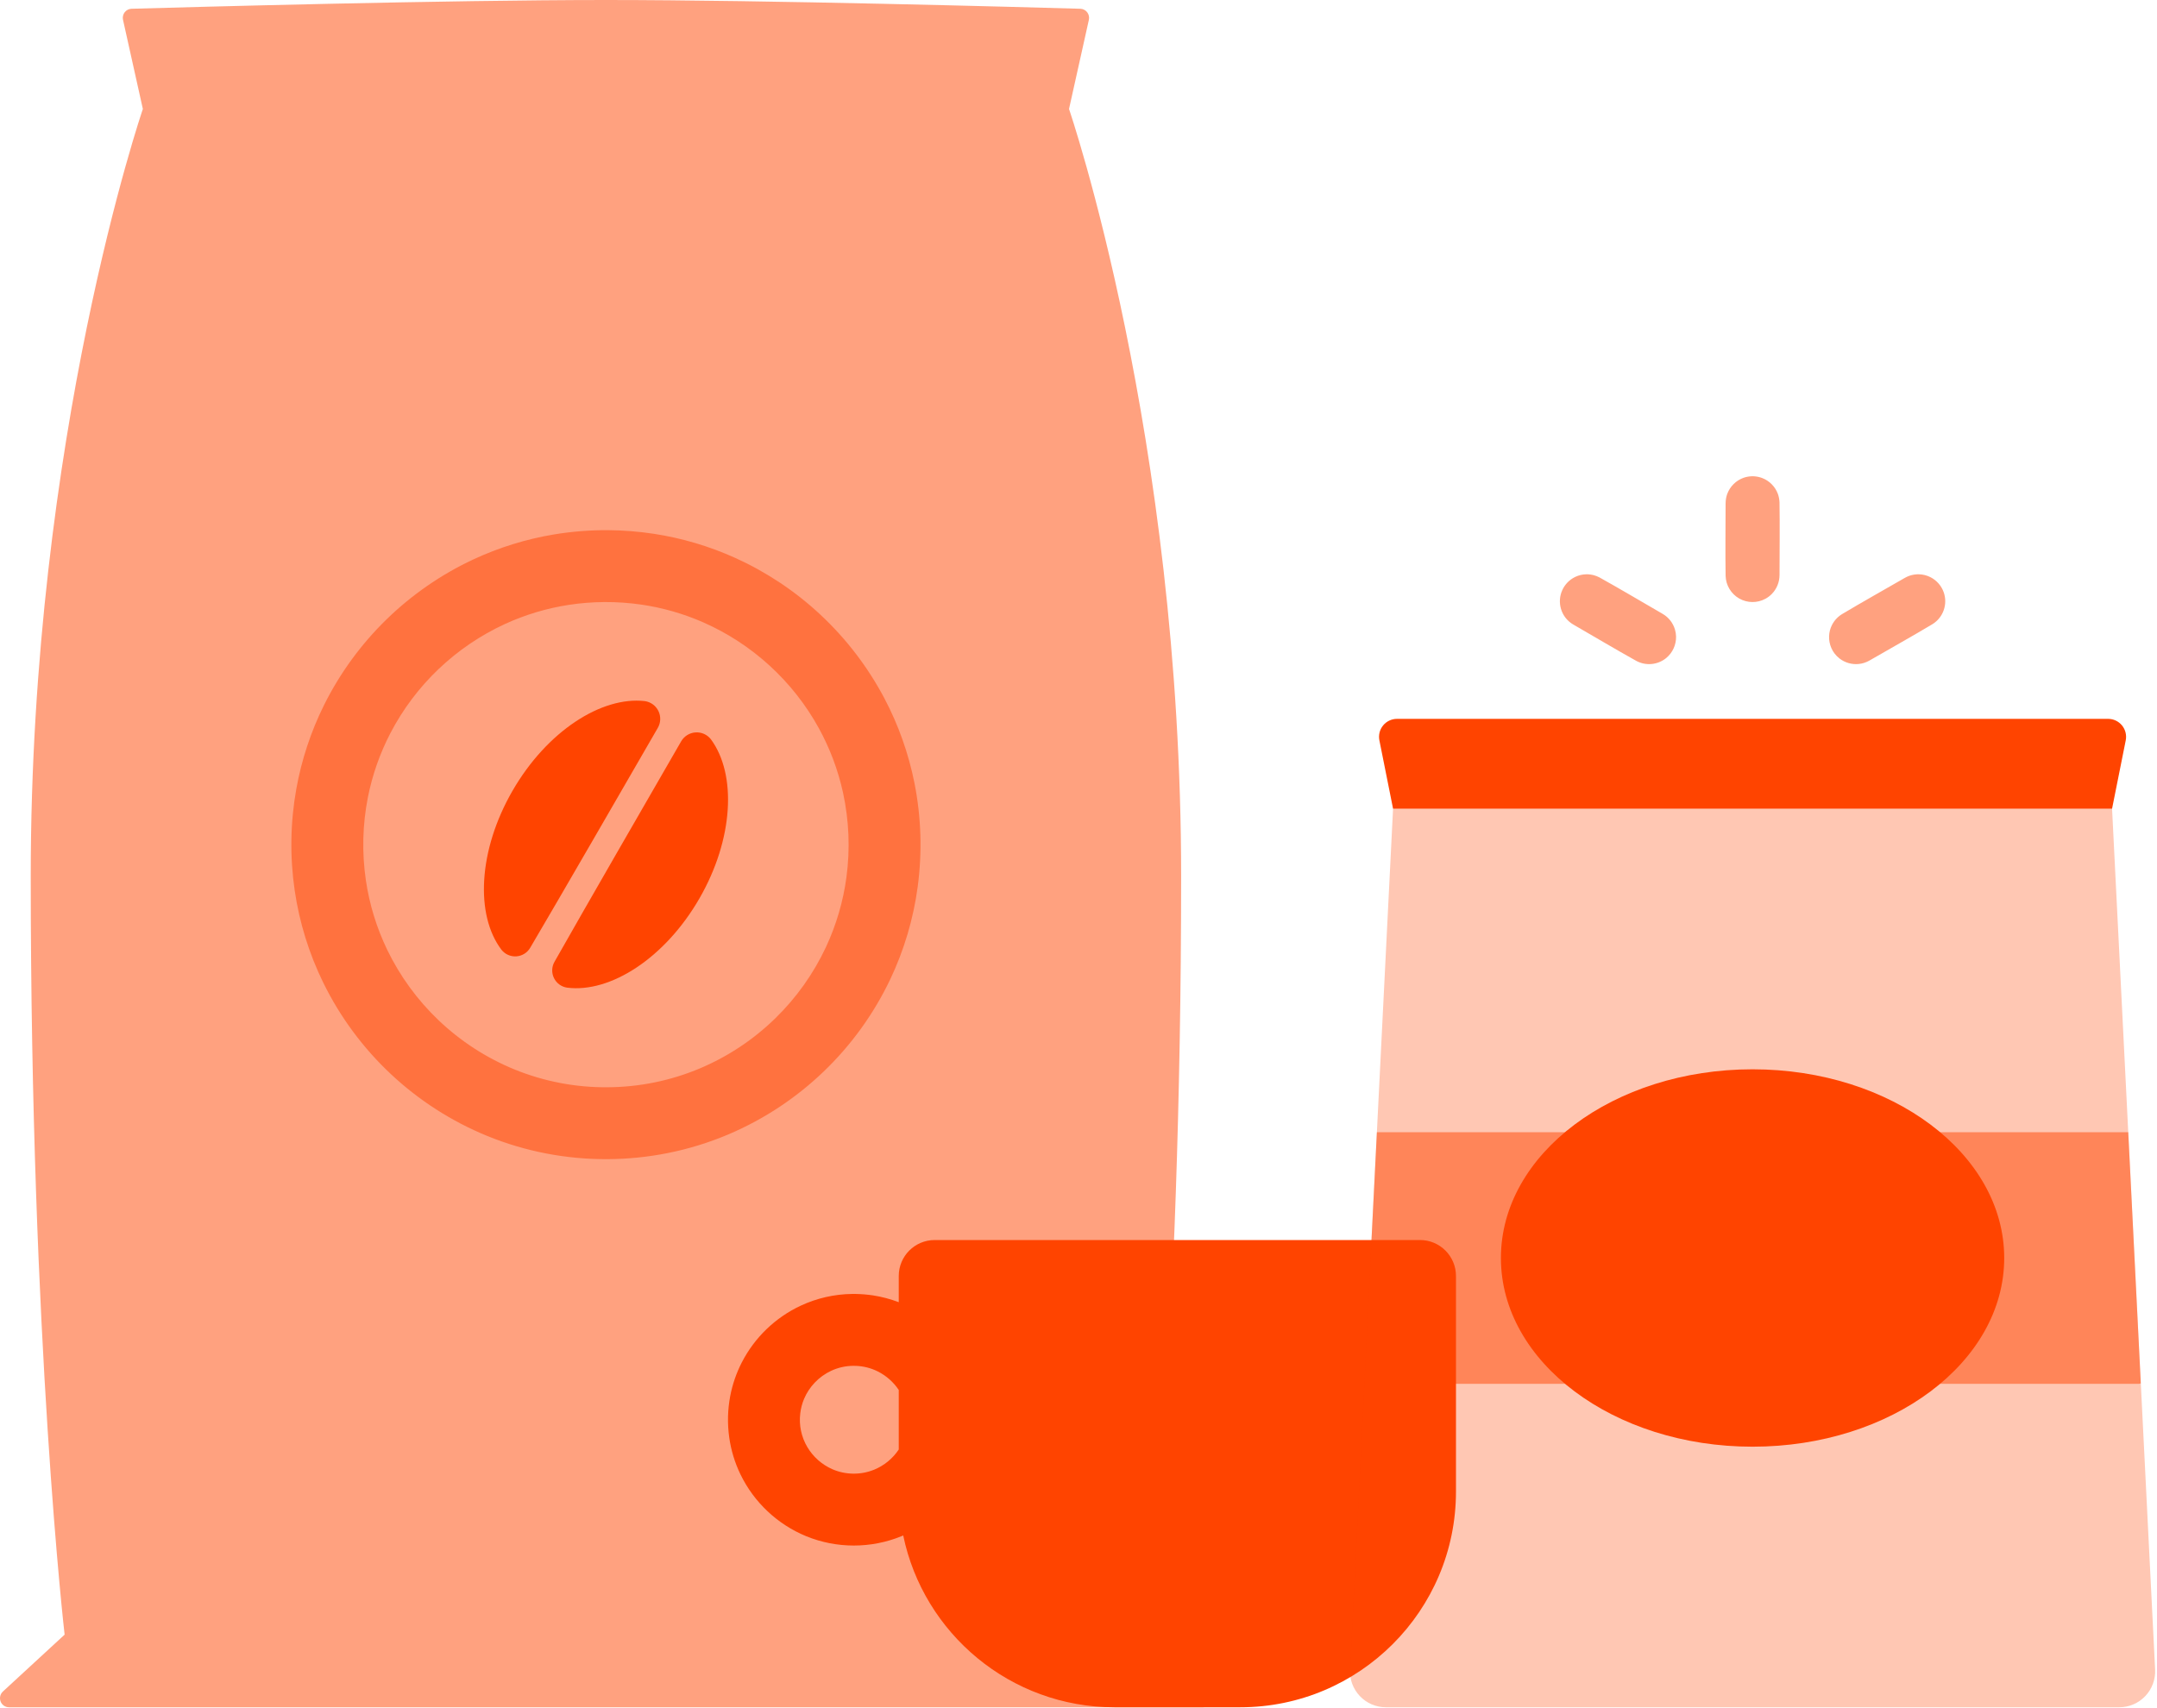
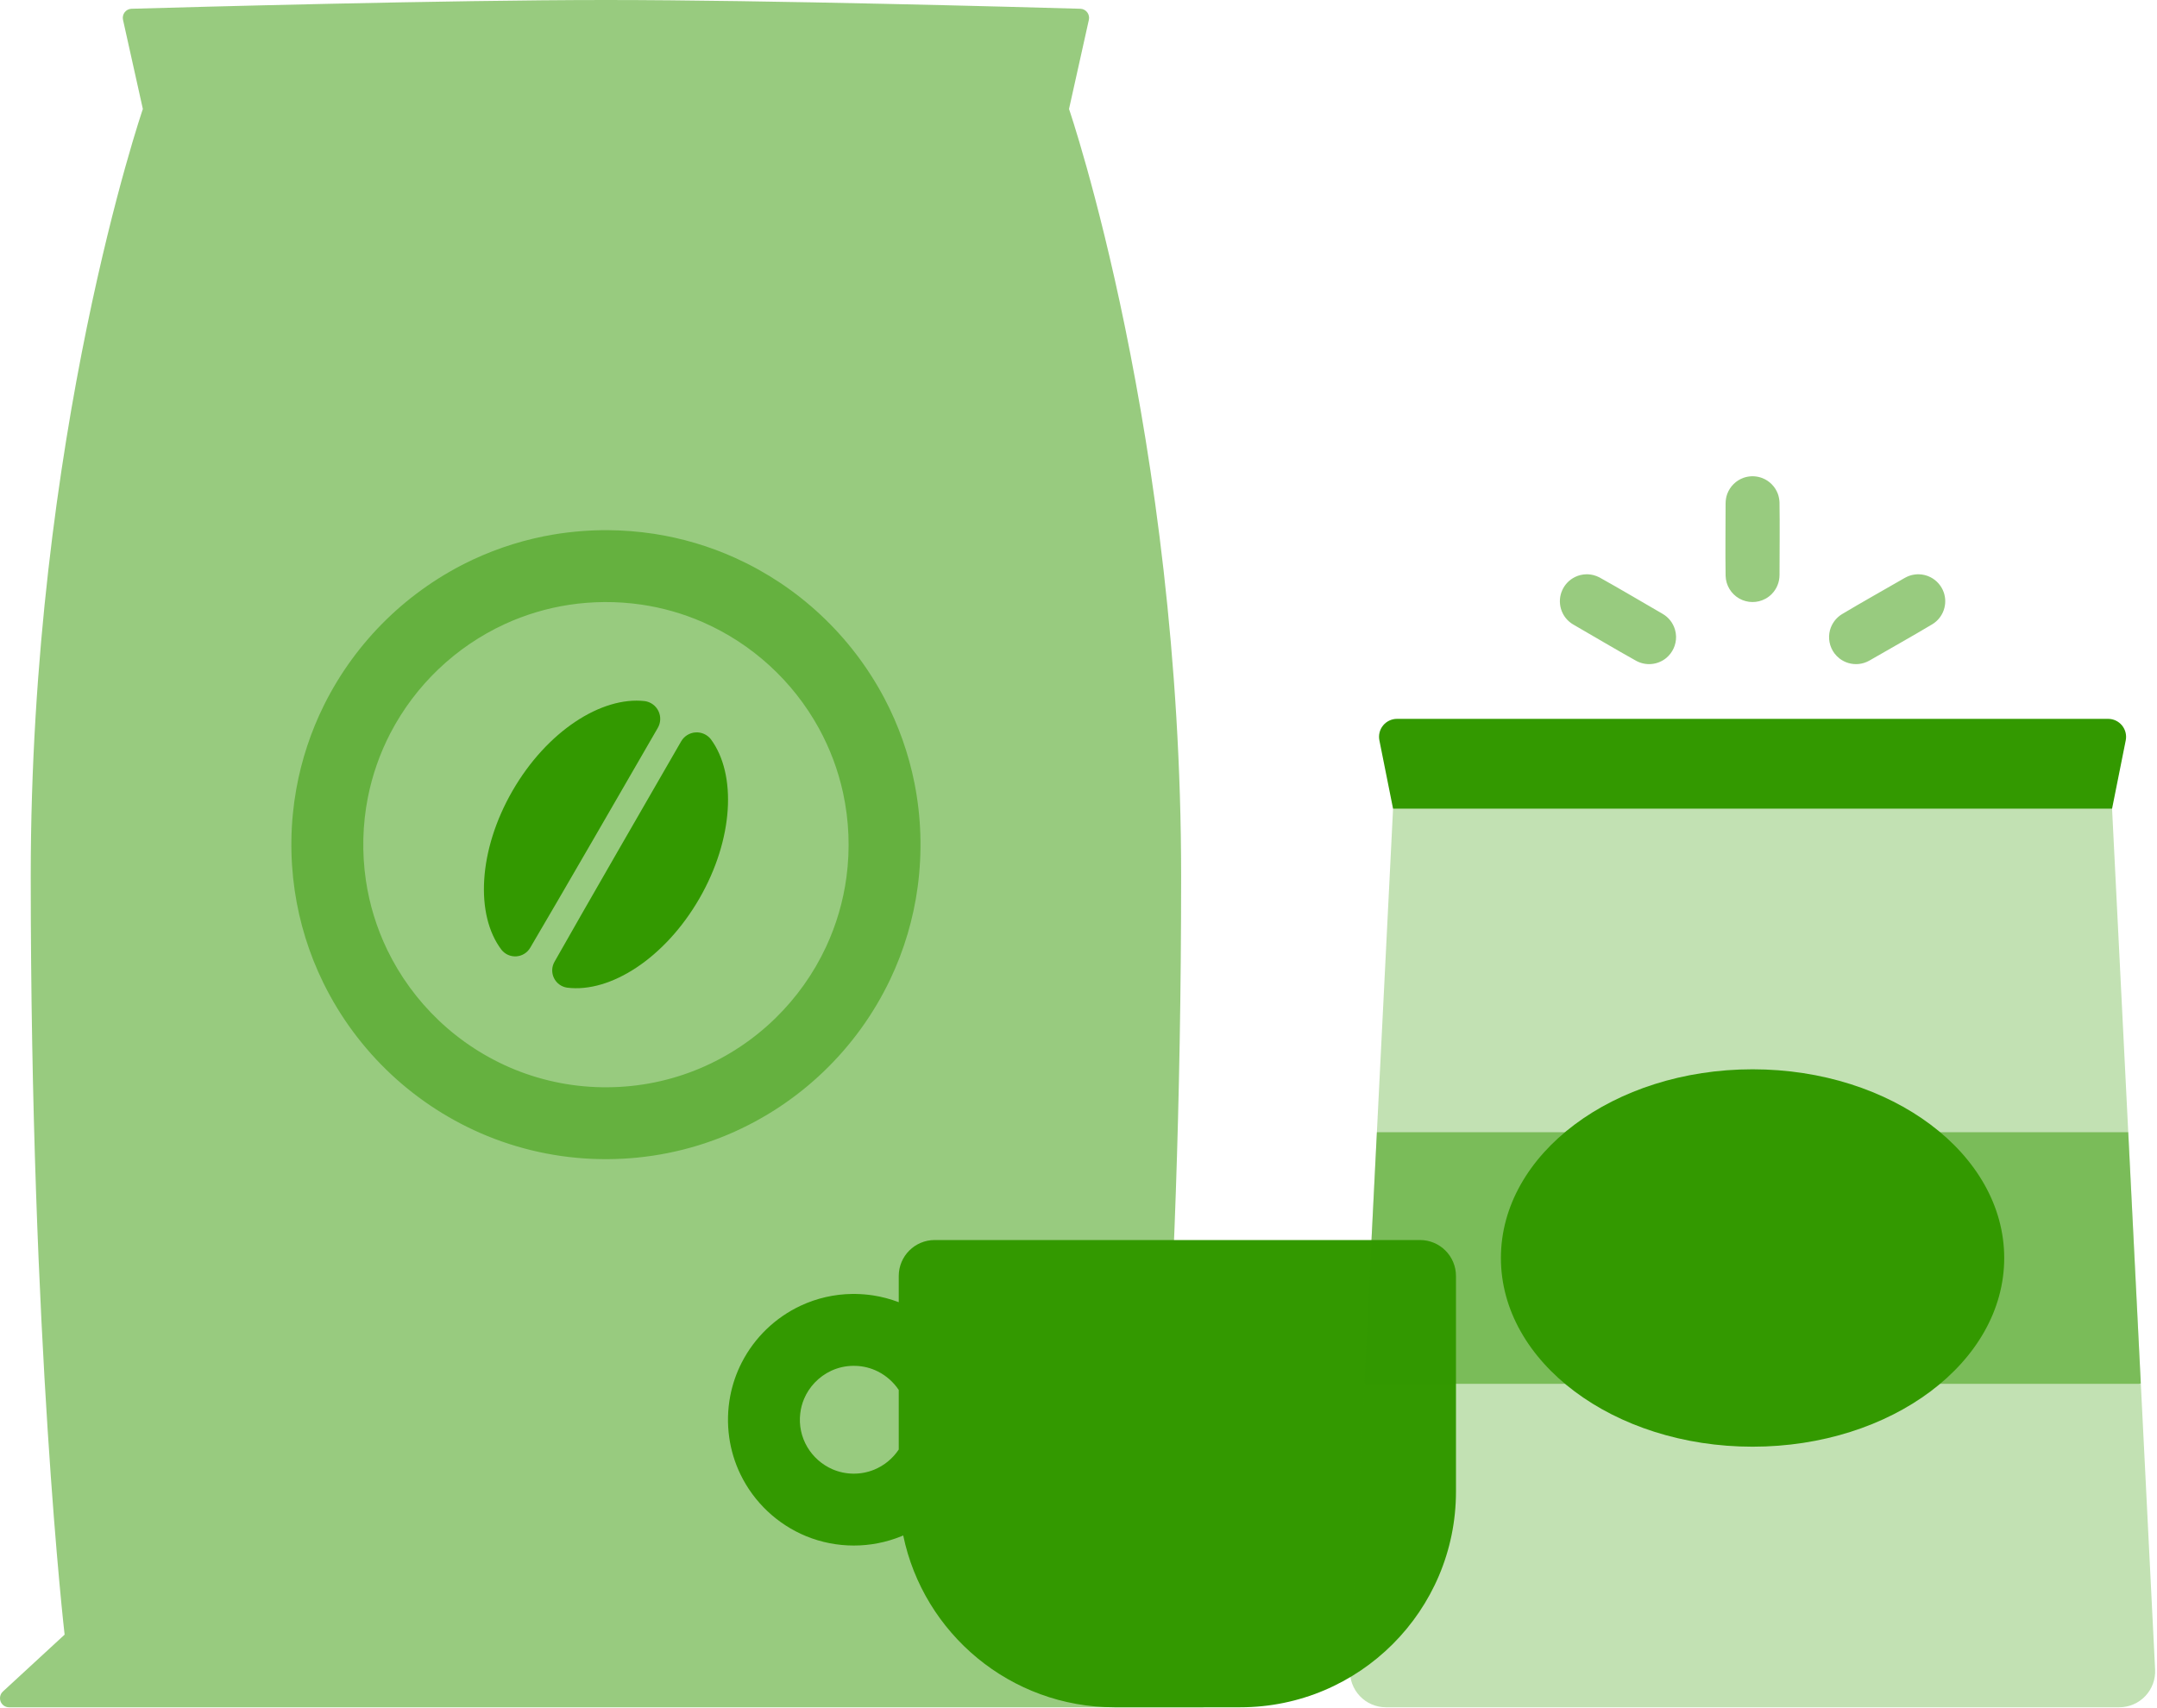
<svg xmlns="http://www.w3.org/2000/svg" viewBox="0 0 240 190" fill-rule="evenodd" clip-rule="evenodd" stroke-linejoin="round" stroke-miterlimit="1.414">
  <path fill="none" d="M0 0h240v190H0z" />
  <clipPath id="a">
    <path d="M0 0h240v190H0z" />
  </clipPath>
-   <g clip-path="url(#a)" fill="#f40">
+   <g clip-path="url(#a)" fill="#390">
    <path d="M67.42 0c17.84.002 46.565.797 52.787.975a.996.996 0 0 1 .761.391c.183.238.251.547.186.841l-2.209 9.921s12.475 36.373 12.475 85.399c0 51.875-3.768 84.388-3.768 84.388l6.862 6.328c.305.281.408.723.259 1.112a1 1 0 0 1-.933.645H1a.999.999 0 0 1-.932-.645 1.017 1.017 0 0 1 .258-1.112l6.863-6.328S3.42 149.402 3.42 97.527c0-49.026 12.475-85.399 12.475-85.399l-2.208-9.921a1.016 1.016 0 0 1 .185-.841.999.999 0 0 1 .761-.391C20.855.797 49.58.002 67.42 0z" fill-opacity=".5" />
    <path d="M75.789 82.504a2 2 0 0 1 3.305-.236c2.89 3.909 2.535 11.121-1.281 17.732-3.817 6.611-9.886 10.524-14.707 9.915a1.938 1.938 0 0 1-1.404-2.889c2.985-5.292 11.049-19.26 14.087-24.522zm-2.598-1.5a1.997 1.997 0 0 0-1.448-2.98c-4.83-.548-10.898 3.365-14.715 9.976-3.817 6.611-4.171 13.823-1.234 17.694a1.94 1.94 0 0 0 3.205-.229c3.09-5.231 11.154-19.199 14.192-24.461z" />
    <path d="M67.646 59.001a35.84 35.84 0 0 1 5.101.403 34.757 34.757 0 0 1 9.071 2.69 35.102 35.102 0 0 1 9.439 6.287 35.232 35.232 0 0 1 7.136 9.315 34.795 34.795 0 0 1 3.359 9.468c.75 3.782.869 7.688.358 11.51a34.796 34.796 0 0 1-3.052 10.303 35.178 35.178 0 0 1-18.02 17.271 34.727 34.727 0 0 1-6.781 2.083 35.11 35.11 0 0 1-6.611.668 34.87 34.87 0 0 1-13.45-2.587 35.15 35.15 0 0 1-18.229-17.053 34.824 34.824 0 0 1-3.176-10.249 35.304 35.304 0 0 1 .176-11.302 34.84 34.84 0 0 1 3.094-9.358 35.19 35.19 0 0 1 16.575-16.179 34.798 34.798 0 0 1 9.024-2.798 35.92 35.92 0 0 1 5.986-.472zm-.401 8c-1.32.012-2.637.111-3.942.311a26.788 26.788 0 0 0-7.132 2.138 27.194 27.194 0 0 0-12.725 12.125 26.821 26.821 0 0 0-2.51 7.145 27.276 27.276 0 0 0-.229 9.23 26.793 26.793 0 0 0 2.373 7.744 27.184 27.184 0 0 0 5.718 7.847 27.138 27.138 0 0 0 8.426 5.466 26.815 26.815 0 0 0 10.372 1.992 26.8 26.8 0 0 0 10.324-2.119 27.112 27.112 0 0 0 8.356-5.565 27.146 27.146 0 0 0 5.625-7.917 26.829 26.829 0 0 0 2.28-7.784 27.247 27.247 0 0 0-.379-9.387A26.823 26.823 0 0 0 91.086 81a27.198 27.198 0 0 0-12.865-11.751 26.795 26.795 0 0 0-6.851-1.962 27.64 27.64 0 0 0-4.125-.286z" fill-opacity=".5" fill-rule="nonzero" />
    <path d="M158 138c2.208 0 4 1.792 4 4v24c0 13.246-10.754 24-24 24h-14c-11.575 0-21.247-8.212-23.503-19.122l-.207.087A14.007 14.007 0 0 1 95 172c-1.81 0-3.614-.35-5.29-1.035a14.092 14.092 0 0 1-7.329-6.898 13.924 13.924 0 0 1-1.245-4.11 14.102 14.102 0 0 1 .115-4.606c.248-1.293.681-2.55 1.282-3.722a14.072 14.072 0 0 1 6.553-6.32 13.92 13.92 0 0 1 5.733-1.308h.362c.653.013 1.304.062 1.95.16.98.15 1.943.406 2.869.76V142c0-2.208 1.792-4 4-4h54zm-58 16.686a6.092 6.092 0 0 0-2.342-2.066 5.908 5.908 0 0 0-2.421-.615c-.106-.004-.211-.005-.316-.004a5.913 5.913 0 0 0-2.449.556 6.045 6.045 0 0 0-1.814 1.307 6.022 6.022 0 0 0-1.19 1.807 5.913 5.913 0 0 0-.428 1.632 5.94 5.94 0 0 0 .787 3.737 6.084 6.084 0 0 0 2.778 2.463c.729.319 1.52.486 2.315.496a5.99 5.99 0 0 0 2.343-.44 6.056 6.056 0 0 0 2.737-2.245v-6.628z" />
    <g>
      <path d="M235 90h-80l-4.79 95.8a4 4 0 0 0 3.995 4.2h81.59a3.998 3.998 0 0 0 3.995-4.2L235 90z" fill-opacity=".3" />
      <path d="M151.802 153.96L153.2 126h83.6l1.398 27.96-.198.04h-86l-.198-.04z" fill-opacity=".5" />
      <path d="M236.522 82.392A2.001 2.001 0 0 0 234.56 80h-79.12a2 2 0 0 0-1.962 2.392L155 90h80l1.522-7.608z" />
      <ellipse cx="195" cy="140" rx="28" ry="21" />
      <path d="M176.682 63.912c.212.012.421.04.626.092.236.061.459.152.674.264 2.356 1.313 4.672 2.695 7.007 4.044a2.992 2.992 0 0 1 1.373 1.734c.079.261.121.532.127.804a3.026 3.026 0 0 1-1.102 2.384 3.006 3.006 0 0 1-3.318.318c-2.356-1.313-4.672-2.696-7.008-4.044a2.977 2.977 0 0 1-1.373-1.734 3.004 3.004 0 0 1 1.587-3.574 2.98 2.98 0 0 1 1.226-.289c.09-.001.09-.001.181.001zm36.817-.001a2.978 2.978 0 0 1 1.307.329 3.02 3.02 0 0 1 1.459 1.663 3.002 3.002 0 0 1-1.248 3.559c-2.315 1.383-4.671 2.698-7.006 4.046a3.034 3.034 0 0 1-1.199.387 3.018 3.018 0 0 1-2.128-.605 3.04 3.04 0 0 1-.572-.578 3.023 3.023 0 0 1-.499-2.579 3.014 3.014 0 0 1 1.32-1.775c2.315-1.383 4.67-2.698 7.006-4.046.159-.089.321-.167.493-.228.286-.102.583-.155.886-.172.091-.002.09-.002.181-.001zm-18.353-10.907c.325.021.642.083.946.202a3.02 3.02 0 0 1 1.72 1.748c.113.306.171.624.186.949.044 2.699.002 5.398.002 8.097a3.016 3.016 0 0 1-.862 2.104 2.99 2.99 0 0 1-.694.526 3 3 0 0 1-4.442-2.533C191.958 61.399 192 58.699 192 56c.006-.358.063-.71.188-1.046a3.022 3.022 0 0 1 1.811-1.782c.308-.109.627-.161.952-.172.098 0 .097 0 .195.004z" fill-opacity=".5" />
    </g>
  </g>
</svg>
